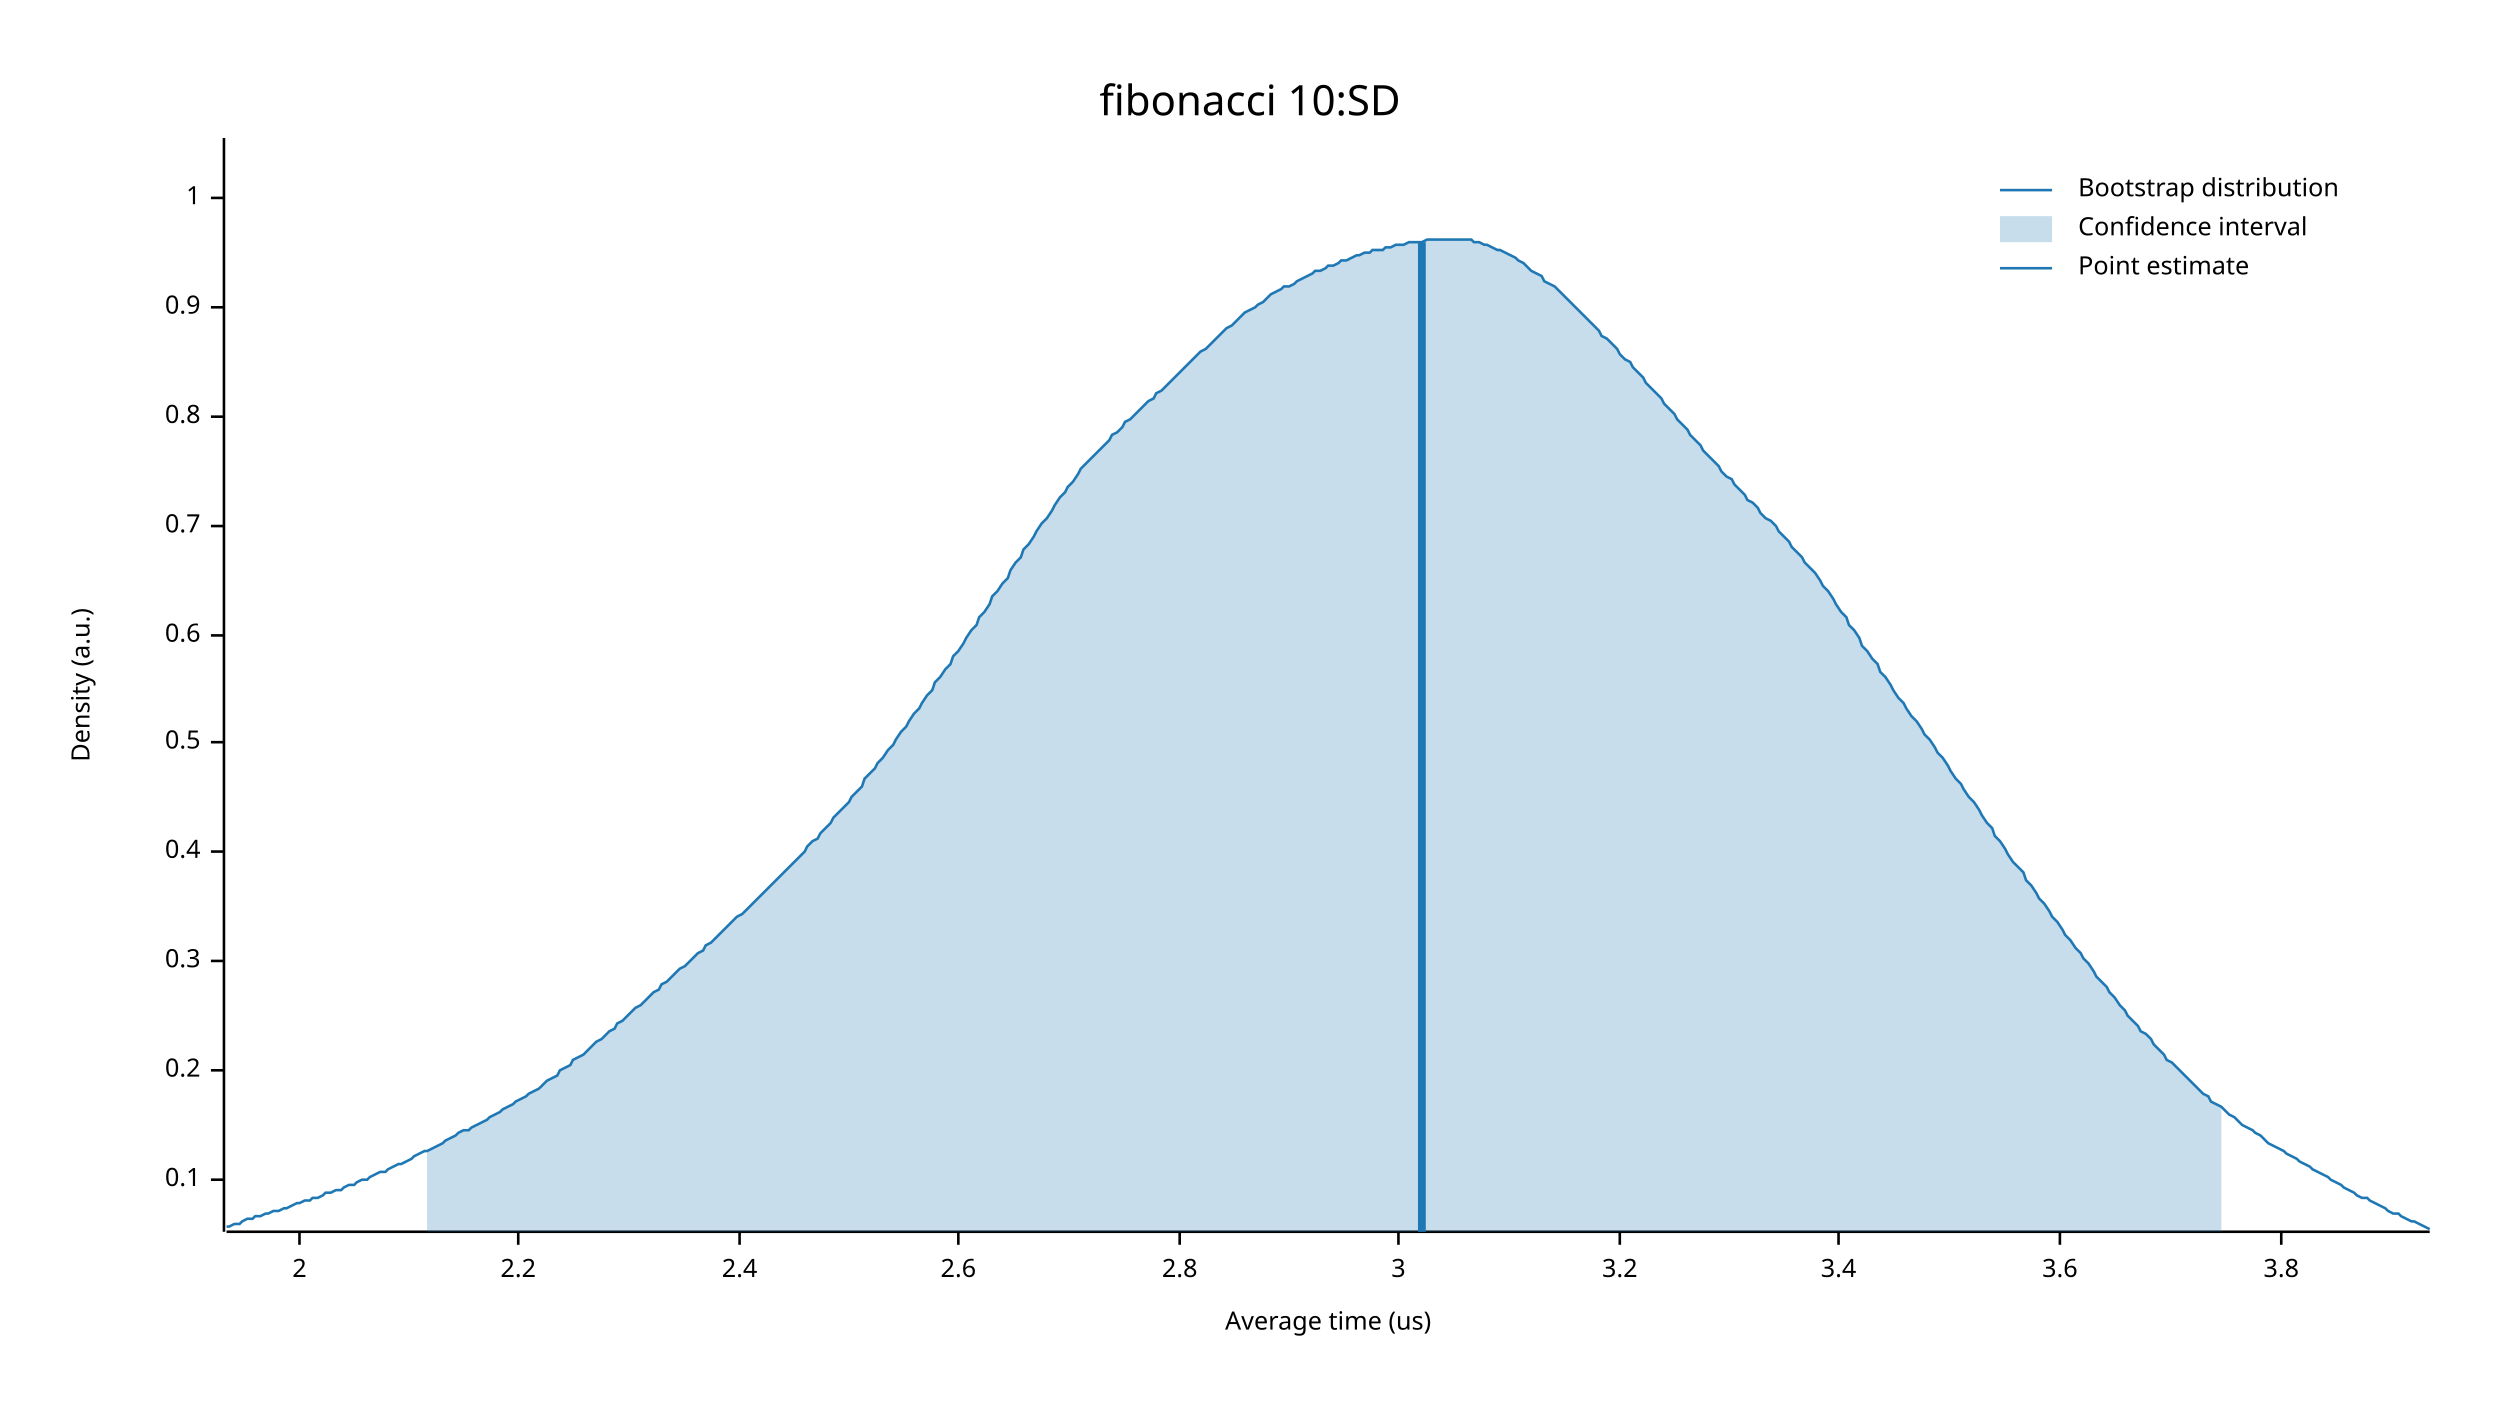
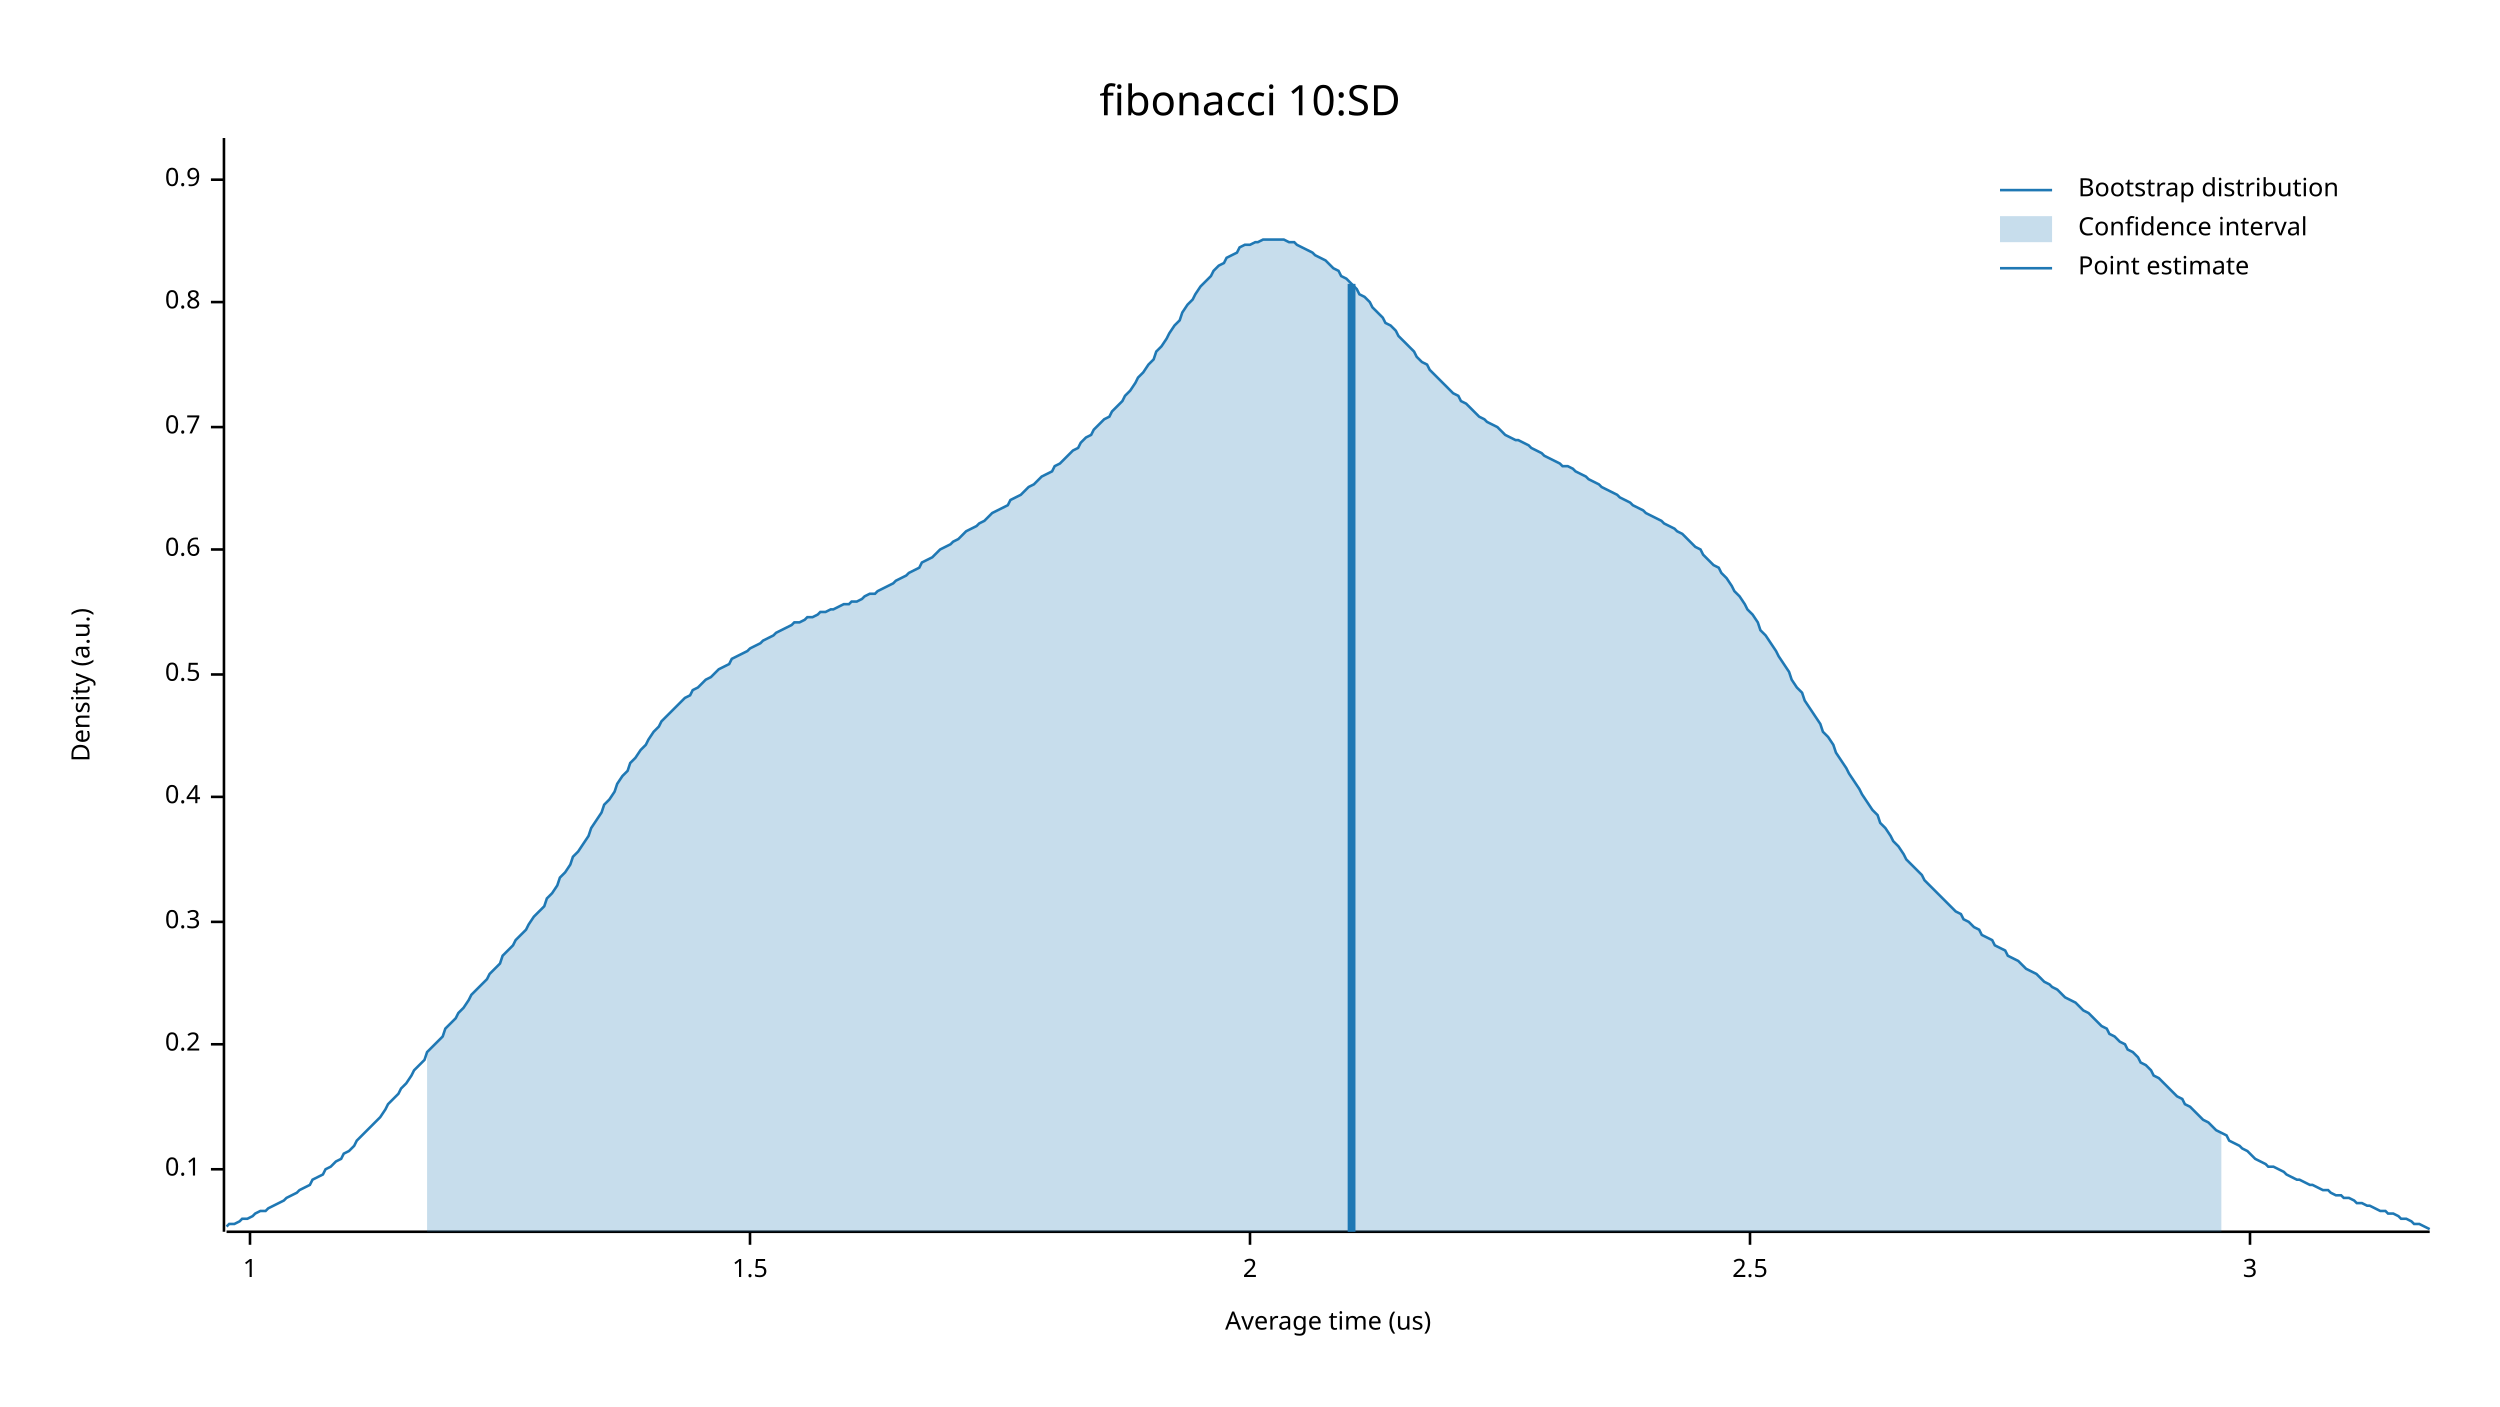
<svg xmlns="http://www.w3.org/2000/svg" width="960" height="540">
  <text x="480" y="32" dy="0.76em" text-anchor="middle" font-family="sans-serif" font-size="16.129" opacity="1" fill="#000000">
fibonacci 10:SD
</text>
  <text x="27" y="263" dy="0.76em" text-anchor="middle" font-family="sans-serif" font-size="9.677" opacity="1" fill="#000000" transform="rotate(270, 27, 263)">
Density (a.u.)
</text>
  <text x="510" y="513" dy="-0.5ex" text-anchor="middle" font-family="sans-serif" font-size="9.677" opacity="1" fill="#000000">
Average time (us)
</text>
  <polyline fill="none" opacity="1" stroke="#000000" stroke-width="1" points="86,53 86,473 " />
-   <text x="77" y="453" dy="0.5ex" text-anchor="end" font-family="sans-serif" font-size="9.677" opacity="1" fill="#000000">
+   <text x="77" y="449" dy="0.5ex" text-anchor="end" font-family="sans-serif" font-size="9.677" opacity="1" fill="#000000">
0.1
</text>
-   <polyline fill="none" opacity="1" stroke="#000000" stroke-width="1" points="81,453 86,453 " />
-   <text x="77" y="411" dy="0.5ex" text-anchor="end" font-family="sans-serif" font-size="9.677" opacity="1" fill="#000000">
+   <polyline fill="none" opacity="1" stroke="#000000" stroke-width="1" points="81,449 86,449 " />
+   <text x="77" y="401" dy="0.5ex" text-anchor="end" font-family="sans-serif" font-size="9.677" opacity="1" fill="#000000">
0.2
</text>
-   <polyline fill="none" opacity="1" stroke="#000000" stroke-width="1" points="81,411 86,411 " />
-   <text x="77" y="369" dy="0.5ex" text-anchor="end" font-family="sans-serif" font-size="9.677" opacity="1" fill="#000000">
+   <polyline fill="none" opacity="1" stroke="#000000" stroke-width="1" points="81,401 86,401 " />
+   <text x="77" y="354" dy="0.5ex" text-anchor="end" font-family="sans-serif" font-size="9.677" opacity="1" fill="#000000">
0.3
</text>
-   <polyline fill="none" opacity="1" stroke="#000000" stroke-width="1" points="81,369 86,369 " />
-   <text x="77" y="327" dy="0.5ex" text-anchor="end" font-family="sans-serif" font-size="9.677" opacity="1" fill="#000000">
+   <polyline fill="none" opacity="1" stroke="#000000" stroke-width="1" points="81,354 86,354 " />
+   <text x="77" y="306" dy="0.5ex" text-anchor="end" font-family="sans-serif" font-size="9.677" opacity="1" fill="#000000">
0.4
</text>
-   <polyline fill="none" opacity="1" stroke="#000000" stroke-width="1" points="81,327 86,327 " />
-   <text x="77" y="285" dy="0.5ex" text-anchor="end" font-family="sans-serif" font-size="9.677" opacity="1" fill="#000000">
+   <polyline fill="none" opacity="1" stroke="#000000" stroke-width="1" points="81,306 86,306 " />
+   <text x="77" y="259" dy="0.5ex" text-anchor="end" font-family="sans-serif" font-size="9.677" opacity="1" fill="#000000">
0.5
</text>
-   <polyline fill="none" opacity="1" stroke="#000000" stroke-width="1" points="81,285 86,285 " />
-   <text x="77" y="244" dy="0.5ex" text-anchor="end" font-family="sans-serif" font-size="9.677" opacity="1" fill="#000000">
+   <polyline fill="none" opacity="1" stroke="#000000" stroke-width="1" points="81,259 86,259 " />
+   <text x="77" y="211" dy="0.5ex" text-anchor="end" font-family="sans-serif" font-size="9.677" opacity="1" fill="#000000">
0.6
</text>
-   <polyline fill="none" opacity="1" stroke="#000000" stroke-width="1" points="81,244 86,244 " />
-   <text x="77" y="202" dy="0.5ex" text-anchor="end" font-family="sans-serif" font-size="9.677" opacity="1" fill="#000000">
+   <polyline fill="none" opacity="1" stroke="#000000" stroke-width="1" points="81,211 86,211 " />
+   <text x="77" y="164" dy="0.5ex" text-anchor="end" font-family="sans-serif" font-size="9.677" opacity="1" fill="#000000">
0.7
</text>
-   <polyline fill="none" opacity="1" stroke="#000000" stroke-width="1" points="81,202 86,202 " />
-   <text x="77" y="160" dy="0.5ex" text-anchor="end" font-family="sans-serif" font-size="9.677" opacity="1" fill="#000000">
+   <polyline fill="none" opacity="1" stroke="#000000" stroke-width="1" points="81,164 86,164 " />
+   <text x="77" y="116" dy="0.5ex" text-anchor="end" font-family="sans-serif" font-size="9.677" opacity="1" fill="#000000">
0.8
</text>
-   <polyline fill="none" opacity="1" stroke="#000000" stroke-width="1" points="81,160 86,160 " />
-   <text x="77" y="118" dy="0.5ex" text-anchor="end" font-family="sans-serif" font-size="9.677" opacity="1" fill="#000000">
+   <polyline fill="none" opacity="1" stroke="#000000" stroke-width="1" points="81,116 86,116 " />
+   <text x="77" y="69" dy="0.5ex" text-anchor="end" font-family="sans-serif" font-size="9.677" opacity="1" fill="#000000">
0.9
</text>
-   <polyline fill="none" opacity="1" stroke="#000000" stroke-width="1" points="81,118 86,118 " />
-   <text x="77" y="76" dy="0.5ex" text-anchor="end" font-family="sans-serif" font-size="9.677" opacity="1" fill="#000000">
+   <polyline fill="none" opacity="1" stroke="#000000" stroke-width="1" points="81,69 86,69 " />
+   <polyline fill="none" opacity="1" stroke="#000000" stroke-width="1" points="87,473 933,473 " />
+   <text x="96" y="483" dy="0.76em" text-anchor="middle" font-family="sans-serif" font-size="9.677" opacity="1" fill="#000000">
1
</text>
-   <polyline fill="none" opacity="1" stroke="#000000" stroke-width="1" points="81,76 86,76 " />
-   <polyline fill="none" opacity="1" stroke="#000000" stroke-width="1" points="87,473 933,473 " />
-   <text x="115" y="483" dy="0.76em" text-anchor="middle" font-family="sans-serif" font-size="9.677" opacity="1" fill="#000000">
+   <polyline fill="none" opacity="1" stroke="#000000" stroke-width="1" points="96,473 96,478 " />
+   <text x="288" y="483" dy="0.76em" text-anchor="middle" font-family="sans-serif" font-size="9.677" opacity="1" fill="#000000">
+ 1.5
+ </text>
+   <polyline fill="none" opacity="1" stroke="#000000" stroke-width="1" points="288,473 288,478 " />
+   <text x="480" y="483" dy="0.76em" text-anchor="middle" font-family="sans-serif" font-size="9.677" opacity="1" fill="#000000">
2
</text>
-   <polyline fill="none" opacity="1" stroke="#000000" stroke-width="1" points="115,473 115,478 " />
-   <text x="199" y="483" dy="0.76em" text-anchor="middle" font-family="sans-serif" font-size="9.677" opacity="1" fill="#000000">
- 2.2
+   <polyline fill="none" opacity="1" stroke="#000000" stroke-width="1" points="480,473 480,478 " />
+   <text x="672" y="483" dy="0.76em" text-anchor="middle" font-family="sans-serif" font-size="9.677" opacity="1" fill="#000000">
+ 2.5
</text>
-   <polyline fill="none" opacity="1" stroke="#000000" stroke-width="1" points="199,473 199,478 " />
-   <text x="284" y="483" dy="0.76em" text-anchor="middle" font-family="sans-serif" font-size="9.677" opacity="1" fill="#000000">
- 2.4
- </text>
-   <polyline fill="none" opacity="1" stroke="#000000" stroke-width="1" points="284,473 284,478 " />
-   <text x="368" y="483" dy="0.76em" text-anchor="middle" font-family="sans-serif" font-size="9.677" opacity="1" fill="#000000">
- 2.6
- </text>
-   <polyline fill="none" opacity="1" stroke="#000000" stroke-width="1" points="368,473 368,478 " />
-   <text x="453" y="483" dy="0.76em" text-anchor="middle" font-family="sans-serif" font-size="9.677" opacity="1" fill="#000000">
- 2.8
- </text>
-   <polyline fill="none" opacity="1" stroke="#000000" stroke-width="1" points="453,473 453,478 " />
-   <text x="537" y="483" dy="0.76em" text-anchor="middle" font-family="sans-serif" font-size="9.677" opacity="1" fill="#000000">
+   <polyline fill="none" opacity="1" stroke="#000000" stroke-width="1" points="672,473 672,478 " />
+   <text x="864" y="483" dy="0.76em" text-anchor="middle" font-family="sans-serif" font-size="9.677" opacity="1" fill="#000000">
3
</text>
-   <polyline fill="none" opacity="1" stroke="#000000" stroke-width="1" points="537,473 537,478 " />
-   <text x="622" y="483" dy="0.76em" text-anchor="middle" font-family="sans-serif" font-size="9.677" opacity="1" fill="#000000">
- 3.2
- </text>
-   <polyline fill="none" opacity="1" stroke="#000000" stroke-width="1" points="622,473 622,478 " />
-   <text x="706" y="483" dy="0.76em" text-anchor="middle" font-family="sans-serif" font-size="9.677" opacity="1" fill="#000000">
- 3.4
- </text>
-   <polyline fill="none" opacity="1" stroke="#000000" stroke-width="1" points="706,473 706,478 " />
-   <text x="791" y="483" dy="0.76em" text-anchor="middle" font-family="sans-serif" font-size="9.677" opacity="1" fill="#000000">
- 3.6
- </text>
-   <polyline fill="none" opacity="1" stroke="#000000" stroke-width="1" points="791,473 791,478 " />
-   <text x="876" y="483" dy="0.76em" text-anchor="middle" font-family="sans-serif" font-size="9.677" opacity="1" fill="#000000">
- 3.8
- </text>
-   <polyline fill="none" opacity="1" stroke="#000000" stroke-width="1" points="876,473 876,478 " />
-   <polyline fill="none" opacity="1" stroke="#1F78B4" stroke-width="1" points="87,471 88,471 90,470 92,470 93,469 95,468 97,468 98,467 100,467 102,466 103,466 105,465 107,465 109,464 110,464 112,463 114,462 115,462 117,461 119,461 120,460 122,460 124,459 125,458 127,458 129,457 131,457 132,456 134,455 136,455 137,454 139,453 141,453 142,452 144,451 146,450 148,450 149,449 151,448 153,447 154,447 156,446 158,445 159,444 161,443 163,442 164,442 166,441 168,440 170,439 171,438 173,437 175,436 176,435 178,434 180,434 181,433 183,432 185,431 187,430 188,429 190,428 192,427 193,426 195,425 197,424 198,423 200,422 202,421 203,420 205,419 207,418 209,416 210,415 212,414 214,413 215,411 217,410 219,409 220,407 222,406 224,405 226,403 227,402 229,400 231,399 232,398 234,396 236,395 237,393 239,392 241,390 242,389 244,387 246,386 248,384 249,383 251,381 253,380 254,378 256,377 258,375 259,374 261,372 263,371 265,369 266,368 268,366 270,365 271,363 273,362 275,360 276,359 278,357 280,355 281,354 283,352 285,351 287,349 288,348 290,346 292,344 293,343 295,341 297,339 298,338 300,336 302,334 304,332 305,331 307,329 309,327 310,325 312,323 314,322 315,320 317,318 319,316 320,314 322,312 324,310 326,308 327,306 329,304 331,302 332,299 334,297 336,295 337,293 339,291 341,288 343,286 344,284 346,281 348,279 349,277 351,274 353,272 354,270 356,267 358,265 359,262 361,260 363,257 365,255 366,252 368,250 370,247 371,245 373,242 375,240 376,237 378,235 380,232 381,229 383,227 385,224 387,222 388,219 390,216 392,214 393,211 395,209 397,206 398,204 400,201 402,199 404,196 405,194 407,191 409,189 410,187 412,185 414,182 415,180 417,178 419,176 420,175 422,173 424,171 426,169 427,167 429,166 431,164 432,162 434,161 436,159 437,158 439,156 441,154 443,153 444,151 446,150 448,148 449,147 451,145 453,143 454,142 456,140 458,138 459,137 461,135 463,134 465,132 466,131 468,129 470,127 471,126 473,125 475,123 476,122 478,120 480,119 482,118 483,117 485,116 487,114 488,113 490,112 492,111 493,110 495,110 497,109 498,108 500,107 502,106 504,105 505,104 507,104 509,103 510,102 512,102 514,101 515,100 517,100 519,99 521,98 522,98 524,97 526,97 527,96 529,96 531,96 532,95 534,95 536,94 537,94 539,94 541,93 543,93 544,93 546,93 548,92 549,92 551,92 553,92 554,92 556,92 558,92 560,92 561,92 563,92 565,92 566,93 568,93 570,94 571,94 573,95 575,96 576,96 578,97 580,98 582,99 583,100 585,101 587,103 588,104 590,105 592,106 593,108 595,109 597,110 599,112 600,113 602,115 604,117 605,118 607,120 609,122 610,123 612,125 614,127 615,129 617,130 619,132 621,134 622,136 624,138 626,139 627,141 629,143 631,145 632,147 634,149 636,151 638,153 639,155 641,157 643,159 644,161 646,163 648,165 649,167 651,169 653,171 654,173 656,175 658,177 660,179 661,181 663,183 665,184 666,186 668,188 670,190 671,192 673,193 675,195 676,197 678,199 680,200 682,202 683,204 685,206 687,208 688,210 690,212 692,214 693,216 695,218 697,220 699,223 700,225 702,227 704,230 705,232 707,235 709,237 710,240 712,242 714,245 715,248 717,250 719,253 721,255 722,258 724,260 726,263 727,265 729,268 731,270 732,272 734,275 736,277 738,280 739,282 741,284 743,287 744,289 746,291 748,294 749,296 751,299 753,301 754,303 756,306 758,308 760,311 761,313 763,316 765,318 766,321 768,323 770,326 771,328 773,331 775,333 777,335 778,338 780,340 782,343 783,345 785,347 787,350 788,352 790,354 792,357 793,359 795,361 797,364 799,366 800,368 802,370 804,373 805,375 807,377 809,379 810,381 812,383 814,386 816,388 817,390 819,392 821,394 822,396 824,397 826,399 827,401 829,403 831,405 832,407 834,408 836,410 838,412 839,413 841,415 843,417 844,418 846,420 848,421 849,423 851,424 853,425 855,427 856,428 858,429 860,431 861,432 863,433 865,434 866,435 868,436 870,438 871,439 873,440 875,441 877,442 878,443 880,444 882,445 883,446 885,447 887,448 888,449 890,450 892,451 894,452 895,453 897,454 899,455 900,456 902,457 904,458 905,459 907,460 909,460 910,461 912,462 914,463 916,464 917,465 919,466 921,466 922,467 924,468 926,469 927,469 929,470 931,471 933,472 " />
-   <polygon opacity="0.25" fill="#1F78B4" points="164,442 166,441 168,440 170,439 171,438 173,437 175,436 176,435 178,434 180,434 181,433 183,432 185,431 187,430 188,429 190,428 192,427 193,426 195,425 197,424 198,423 200,422 202,421 203,420 205,419 207,418 209,416 210,415 212,414 214,413 215,411 217,410 219,409 220,407 222,406 224,405 226,403 227,402 229,400 231,399 232,398 234,396 236,395 237,393 239,392 241,390 242,389 244,387 246,386 248,384 249,383 251,381 253,380 254,378 256,377 258,375 259,374 261,372 263,371 265,369 266,368 268,366 270,365 271,363 273,362 275,360 276,359 278,357 280,355 281,354 283,352 285,351 287,349 288,348 290,346 292,344 293,343 295,341 297,339 298,338 300,336 302,334 304,332 305,331 307,329 309,327 310,325 312,323 314,322 315,320 317,318 319,316 320,314 322,312 324,310 326,308 327,306 329,304 331,302 332,299 334,297 336,295 337,293 339,291 341,288 343,286 344,284 346,281 348,279 349,277 351,274 353,272 354,270 356,267 358,265 359,262 361,260 363,257 365,255 366,252 368,250 370,247 371,245 373,242 375,240 376,237 378,235 380,232 381,229 383,227 385,224 387,222 388,219 390,216 392,214 393,211 395,209 397,206 398,204 400,201 402,199 404,196 405,194 407,191 409,189 410,187 412,185 414,182 415,180 417,178 419,176 420,175 422,173 424,171 426,169 427,167 429,166 431,164 432,162 434,161 436,159 437,158 439,156 441,154 443,153 444,151 446,150 448,148 449,147 451,145 453,143 454,142 456,140 458,138 459,137 461,135 463,134 465,132 466,131 468,129 470,127 471,126 473,125 475,123 476,122 478,120 480,119 482,118 483,117 485,116 487,114 488,113 490,112 492,111 493,110 495,110 497,109 498,108 500,107 502,106 504,105 505,104 507,104 509,103 510,102 512,102 514,101 515,100 517,100 519,99 521,98 522,98 524,97 526,97 527,96 529,96 531,96 532,95 534,95 536,94 537,94 539,94 541,93 543,93 544,93 546,93 548,92 549,92 551,92 553,92 554,92 556,92 558,92 560,92 561,92 563,92 565,92 566,93 568,93 570,94 571,94 573,95 575,96 576,96 578,97 580,98 582,99 583,100 585,101 587,103 588,104 590,105 592,106 593,108 595,109 597,110 599,112 600,113 602,115 604,117 605,118 607,120 609,122 610,123 612,125 614,127 615,129 617,130 619,132 621,134 622,136 624,138 626,139 627,141 629,143 631,145 632,147 634,149 636,151 638,153 639,155 641,157 643,159 644,161 646,163 648,165 649,167 651,169 653,171 654,173 656,175 658,177 660,179 661,181 663,183 665,184 666,186 668,188 670,190 671,192 673,193 675,195 676,197 678,199 680,200 682,202 683,204 685,206 687,208 688,210 690,212 692,214 693,216 695,218 697,220 699,223 700,225 702,227 704,230 705,232 707,235 709,237 710,240 712,242 714,245 715,248 717,250 719,253 721,255 722,258 724,260 726,263 727,265 729,268 731,270 732,272 734,275 736,277 738,280 739,282 741,284 743,287 744,289 746,291 748,294 749,296 751,299 753,301 754,303 756,306 758,308 760,311 761,313 763,316 765,318 766,321 768,323 770,326 771,328 773,331 775,333 777,335 778,338 780,340 782,343 783,345 785,347 787,350 788,352 790,354 792,357 793,359 795,361 797,364 799,366 800,368 802,370 804,373 805,375 807,377 809,379 810,381 812,383 814,386 816,388 817,390 819,392 821,394 822,396 824,397 826,399 827,401 829,403 831,405 832,407 834,408 836,410 838,412 839,413 841,415 843,417 844,418 846,420 848,421 849,423 851,424 853,425 853,473 164,473 " />
-   <polyline fill="none" opacity="1" stroke="#1F78B4" stroke-width="3" points="546,473 546,93 " />
+   <polyline fill="none" opacity="1" stroke="#000000" stroke-width="1" points="864,473 864,478 " />
+   <polyline fill="none" opacity="1" stroke="#1F78B4" stroke-width="1" points="87,471 88,470 90,470 92,469 93,468 95,468 97,467 98,466 100,465 102,465 103,464 105,463 107,462 109,461 110,460 112,459 114,458 115,457 117,456 119,455 120,453 122,452 124,451 125,449 127,448 129,446 131,445 132,443 134,442 136,440 137,438 139,436 141,434 142,433 144,431 146,429 148,426 149,424 151,422 153,420 154,418 156,416 158,413 159,411 161,409 163,407 164,404 166,402 168,400 170,398 171,395 173,393 175,391 176,389 178,387 180,384 181,382 183,380 185,378 187,376 188,374 190,372 192,370 193,367 195,365 197,363 198,361 200,359 202,357 203,355 205,352 207,350 209,348 210,345 212,343 214,340 215,337 217,335 219,332 220,329 222,327 224,324 226,321 227,318 229,315 231,312 232,309 234,307 236,304 237,301 239,298 241,296 242,293 244,291 246,288 248,286 249,284 251,281 253,279 254,277 256,275 258,273 259,272 261,270 263,268 265,267 266,265 268,264 270,262 271,261 273,260 275,258 276,257 278,256 280,255 281,253 283,252 285,251 287,250 288,249 290,248 292,247 293,246 295,245 297,244 298,243 300,242 302,241 304,240 305,239 307,239 309,238 310,237 312,237 314,236 315,235 317,235 319,234 320,234 322,233 324,232 326,232 327,231 329,231 331,230 332,229 334,228 336,228 337,227 339,226 341,225 343,224 344,223 346,222 348,221 349,220 351,219 353,218 354,216 356,215 358,214 359,213 361,211 363,210 365,209 366,208 368,207 370,205 371,204 373,203 375,202 376,201 378,200 380,198 381,197 383,196 385,195 387,194 388,192 390,191 392,190 393,189 395,187 397,186 398,185 400,183 402,182 404,181 405,179 407,178 409,176 410,175 412,173 414,172 415,170 417,168 419,167 420,165 422,163 424,161 426,160 427,158 429,156 431,154 432,152 434,150 436,147 437,145 439,143 441,140 443,138 444,135 446,133 448,130 449,128 451,125 453,123 454,120 456,117 458,115 459,113 461,110 463,108 465,106 466,104 468,102 470,101 471,99 473,98 475,97 476,95 478,94 480,94 482,93 483,93 485,92 487,92 488,92 490,92 492,92 493,92 495,93 497,93 498,94 500,95 502,96 504,97 505,98 507,99 509,100 510,101 512,103 514,104 515,106 517,107 519,109 521,111 522,113 524,114 526,116 527,118 529,120 531,122 532,124 534,125 536,127 537,129 539,131 541,133 543,135 544,137 546,139 548,140 549,142 551,144 553,146 554,147 556,149 558,151 560,152 561,154 563,155 565,157 566,158 568,160 570,161 571,162 573,163 575,164 576,165 578,167 580,168 582,169 583,169 585,170 587,171 588,172 590,173 592,174 593,175 595,176 597,177 599,178 600,179 602,179 604,180 605,181 607,182 609,183 610,184 612,185 614,186 615,187 617,188 619,189 621,190 622,191 624,192 626,193 627,194 629,195 631,196 632,197 634,198 636,199 638,200 639,201 641,202 643,203 644,204 646,205 648,207 649,208 651,210 653,211 654,213 656,215 658,217 660,218 661,220 663,222 665,225 666,227 668,229 670,232 671,234 673,236 675,239 676,242 678,244 680,247 682,250 683,252 685,255 687,258 688,261 690,264 692,266 693,269 695,272 697,275 699,278 700,281 702,283 704,286 705,289 707,292 709,295 710,297 712,300 714,303 715,305 717,308 719,311 721,313 722,316 724,318 726,321 727,323 729,325 731,328 732,330 734,332 736,334 738,336 739,338 741,340 743,342 744,343 746,345 748,347 749,348 751,350 753,351 754,353 756,354 758,356 760,357 761,359 763,360 765,361 766,363 768,364 770,365 771,367 773,368 775,369 777,371 778,372 780,373 782,374 783,375 785,377 787,378 788,379 790,380 792,382 793,383 795,384 797,385 799,387 800,388 802,389 804,391 805,392 807,394 809,395 810,397 812,398 814,400 816,401 817,403 819,404 821,406 822,408 824,409 826,411 827,413 829,414 831,416 832,417 834,419 836,421 838,422 839,424 841,425 843,427 844,428 846,430 848,431 849,432 851,434 853,435 855,436 856,438 858,439 860,440 861,441 863,442 865,444 866,445 868,446 870,447 871,448 873,448 875,449 877,450 878,451 880,452 882,453 883,453 885,454 887,455 888,455 890,456 892,457 894,457 895,458 897,459 899,459 900,460 902,460 904,461 905,462 907,462 909,463 910,463 912,464 914,465 916,465 917,466 919,466 921,467 922,468 924,468 926,469 927,470 929,470 931,471 933,472 " />
+   <polygon opacity="0.25" fill="#1F78B4" points="164,404 166,402 168,400 170,398 171,395 173,393 175,391 176,389 178,387 180,384 181,382 183,380 185,378 187,376 188,374 190,372 192,370 193,367 195,365 197,363 198,361 200,359 202,357 203,355 205,352 207,350 209,348 210,345 212,343 214,340 215,337 217,335 219,332 220,329 222,327 224,324 226,321 227,318 229,315 231,312 232,309 234,307 236,304 237,301 239,298 241,296 242,293 244,291 246,288 248,286 249,284 251,281 253,279 254,277 256,275 258,273 259,272 261,270 263,268 265,267 266,265 268,264 270,262 271,261 273,260 275,258 276,257 278,256 280,255 281,253 283,252 285,251 287,250 288,249 290,248 292,247 293,246 295,245 297,244 298,243 300,242 302,241 304,240 305,239 307,239 309,238 310,237 312,237 314,236 315,235 317,235 319,234 320,234 322,233 324,232 326,232 327,231 329,231 331,230 332,229 334,228 336,228 337,227 339,226 341,225 343,224 344,223 346,222 348,221 349,220 351,219 353,218 354,216 356,215 358,214 359,213 361,211 363,210 365,209 366,208 368,207 370,205 371,204 373,203 375,202 376,201 378,200 380,198 381,197 383,196 385,195 387,194 388,192 390,191 392,190 393,189 395,187 397,186 398,185 400,183 402,182 404,181 405,179 407,178 409,176 410,175 412,173 414,172 415,170 417,168 419,167 420,165 422,163 424,161 426,160 427,158 429,156 431,154 432,152 434,150 436,147 437,145 439,143 441,140 443,138 444,135 446,133 448,130 449,128 451,125 453,123 454,120 456,117 458,115 459,113 461,110 463,108 465,106 466,104 468,102 470,101 471,99 473,98 475,97 476,95 478,94 480,94 482,93 483,93 485,92 487,92 488,92 490,92 492,92 493,92 495,93 497,93 498,94 500,95 502,96 504,97 505,98 507,99 509,100 510,101 512,103 514,104 515,106 517,107 519,109 521,111 522,113 524,114 526,116 527,118 529,120 531,122 532,124 534,125 536,127 537,129 539,131 541,133 543,135 544,137 546,139 548,140 549,142 551,144 553,146 554,147 556,149 558,151 560,152 561,154 563,155 565,157 566,158 568,160 570,161 571,162 573,163 575,164 576,165 578,167 580,168 582,169 583,169 585,170 587,171 588,172 590,173 592,174 593,175 595,176 597,177 599,178 600,179 602,179 604,180 605,181 607,182 609,183 610,184 612,185 614,186 615,187 617,188 619,189 621,190 622,191 624,192 626,193 627,194 629,195 631,196 632,197 634,198 636,199 638,200 639,201 641,202 643,203 644,204 646,205 648,207 649,208 651,210 653,211 654,213 656,215 658,217 660,218 661,220 663,222 665,225 666,227 668,229 670,232 671,234 673,236 675,239 676,242 678,244 680,247 682,250 683,252 685,255 687,258 688,261 690,264 692,266 693,269 695,272 697,275 699,278 700,281 702,283 704,286 705,289 707,292 709,295 710,297 712,300 714,303 715,305 717,308 719,311 721,313 722,316 724,318 726,321 727,323 729,325 731,328 732,330 734,332 736,334 738,336 739,338 741,340 743,342 744,343 746,345 748,347 749,348 751,350 753,351 754,353 756,354 758,356 760,357 761,359 763,360 765,361 766,363 768,364 770,365 771,367 773,368 775,369 777,371 778,372 780,373 782,374 783,375 785,377 787,378 788,379 790,380 792,382 793,383 795,384 797,385 799,387 800,388 802,389 804,391 805,392 807,394 809,395 810,397 812,398 814,400 816,401 817,403 819,404 821,406 822,408 824,409 826,411 827,413 829,414 831,416 832,417 834,419 836,421 838,422 839,424 841,425 843,427 844,428 846,430 848,431 849,432 851,434 853,435 853,473 164,473 " />
+   <polyline fill="none" opacity="1" stroke="#1F78B4" stroke-width="3" points="519,473 519,109 " />
  <text x="798" y="68" dy="0.76em" text-anchor="start" font-family="sans-serif" font-size="9.677" opacity="1" fill="#000000">
Bootstrap distribution
</text>
  <text x="798" y="83" dy="0.76em" text-anchor="start" font-family="sans-serif" font-size="9.677" opacity="1" fill="#000000">
Confidence interval
</text>
  <text x="798" y="98" dy="0.76em" text-anchor="start" font-family="sans-serif" font-size="9.677" opacity="1" fill="#000000">
Point estimate
</text>
  <polyline fill="none" opacity="1" stroke="#1F78B4" stroke-width="1" points="768,73 788,73 " />
  <rect x="768" y="83" width="20" height="10" opacity="0.25" fill="#1F78B4" stroke="none" />
  <polyline fill="none" opacity="1" stroke="#1F78B4" stroke-width="1" points="768,103 788,103 " />
</svg>
